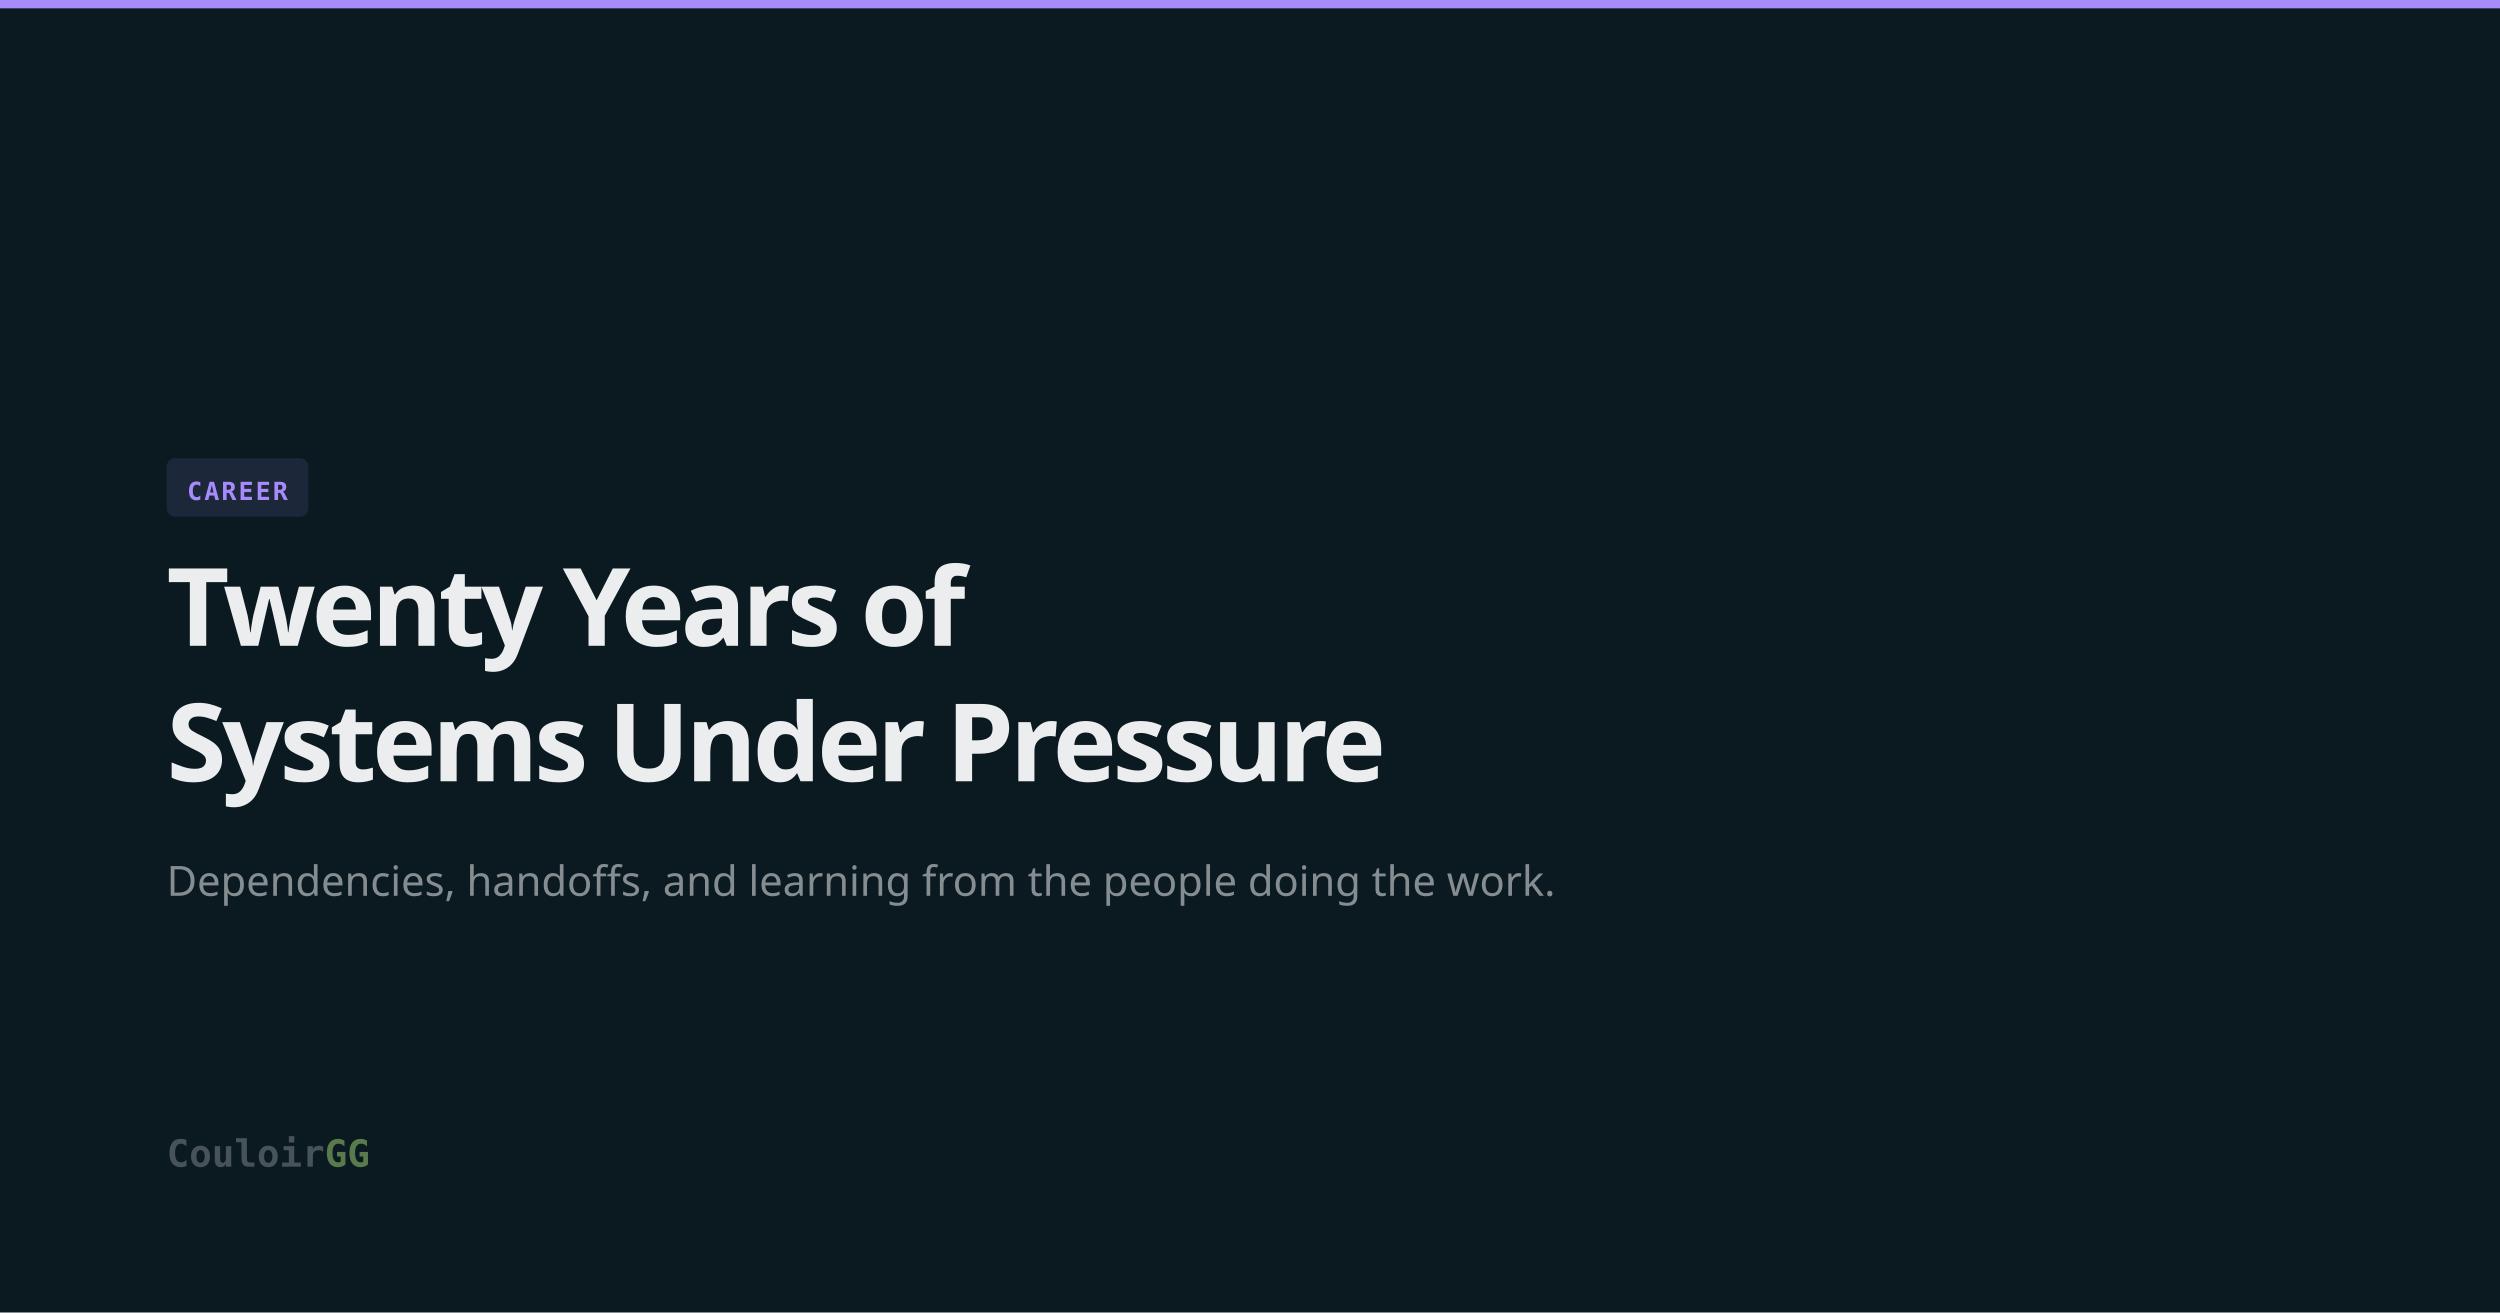
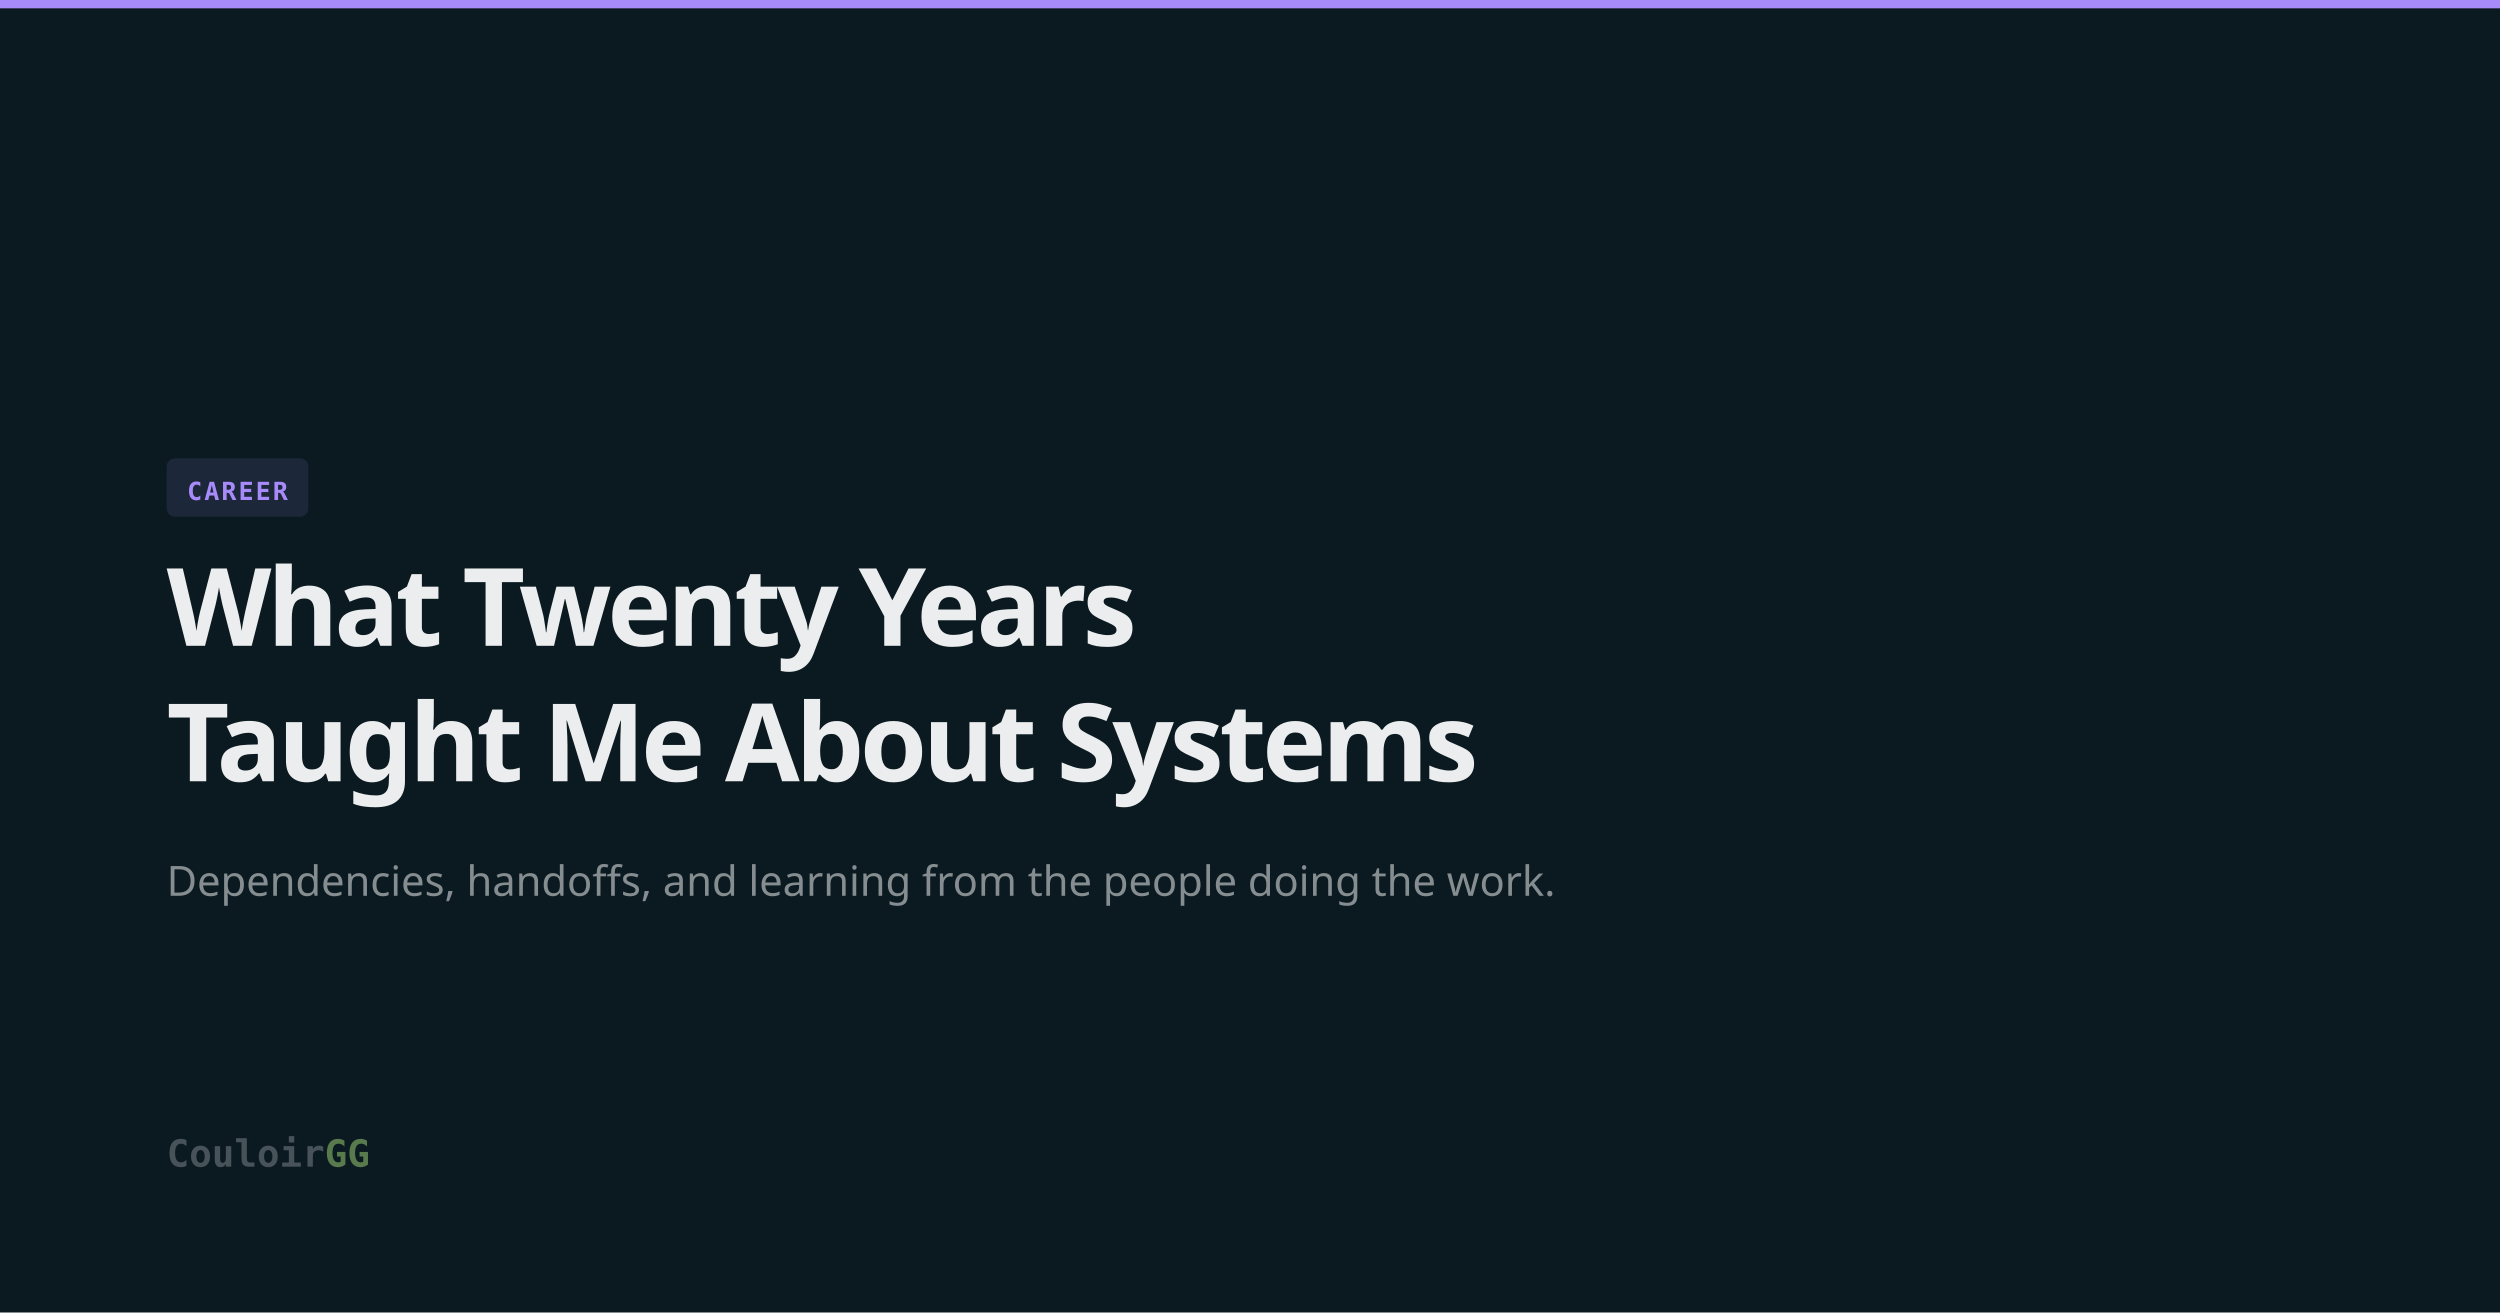
<svg xmlns="http://www.w3.org/2000/svg" width="1200" height="630">
  <rect width="1200" height="630" fill="#0a1a20" />
  <rect x="0" y="0" width="1200" height="4" fill="#a78bfa" />
  <rect x="80" y="220" width="68" height="28" rx="4" fill="rgba(167,139,250,0.12)" />
  <text x="114" y="240" font-family="monospace" font-size="12" font-weight="600" fill="#a78bfa" text-anchor="middle" letter-spacing="1">CAREER</text>
-   <text x="80" y="310" font-family="system-ui, sans-serif" font-size="52" font-weight="800" fill="rgba(255,255,255,0.92)" letter-spacing="-2">Twenty Years of</text>
-   <text x="80" y="375" font-family="system-ui, sans-serif" font-size="52" font-weight="800" fill="rgba(255,255,255,0.92)" letter-spacing="-2">Systems Under Pressure</text>
+   <text x="80" y="310" font-family="system-ui, sans-serif" font-size="52" font-weight="800" fill="rgba(255,255,255,0.92)" letter-spacing="-2">What Twenty Years</text>
+   <text x="80" y="375" font-family="system-ui, sans-serif" font-size="52" font-weight="800" fill="rgba(255,255,255,0.92)" letter-spacing="-2">Taught Me About Systems</text>
  <text x="80" y="430" font-family="system-ui, sans-serif" font-size="20" font-weight="300" fill="rgba(255,255,255,0.5)">Dependencies, handoffs, and learning from the people doing the work.</text>
  <text x="80" y="560" font-family="monospace" font-size="18" font-weight="700" fill="rgba(255,255,255,0.25)">Couloir<tspan fill="rgba(167,219,120,0.5)">GG</tspan>
  </text>
</svg>
